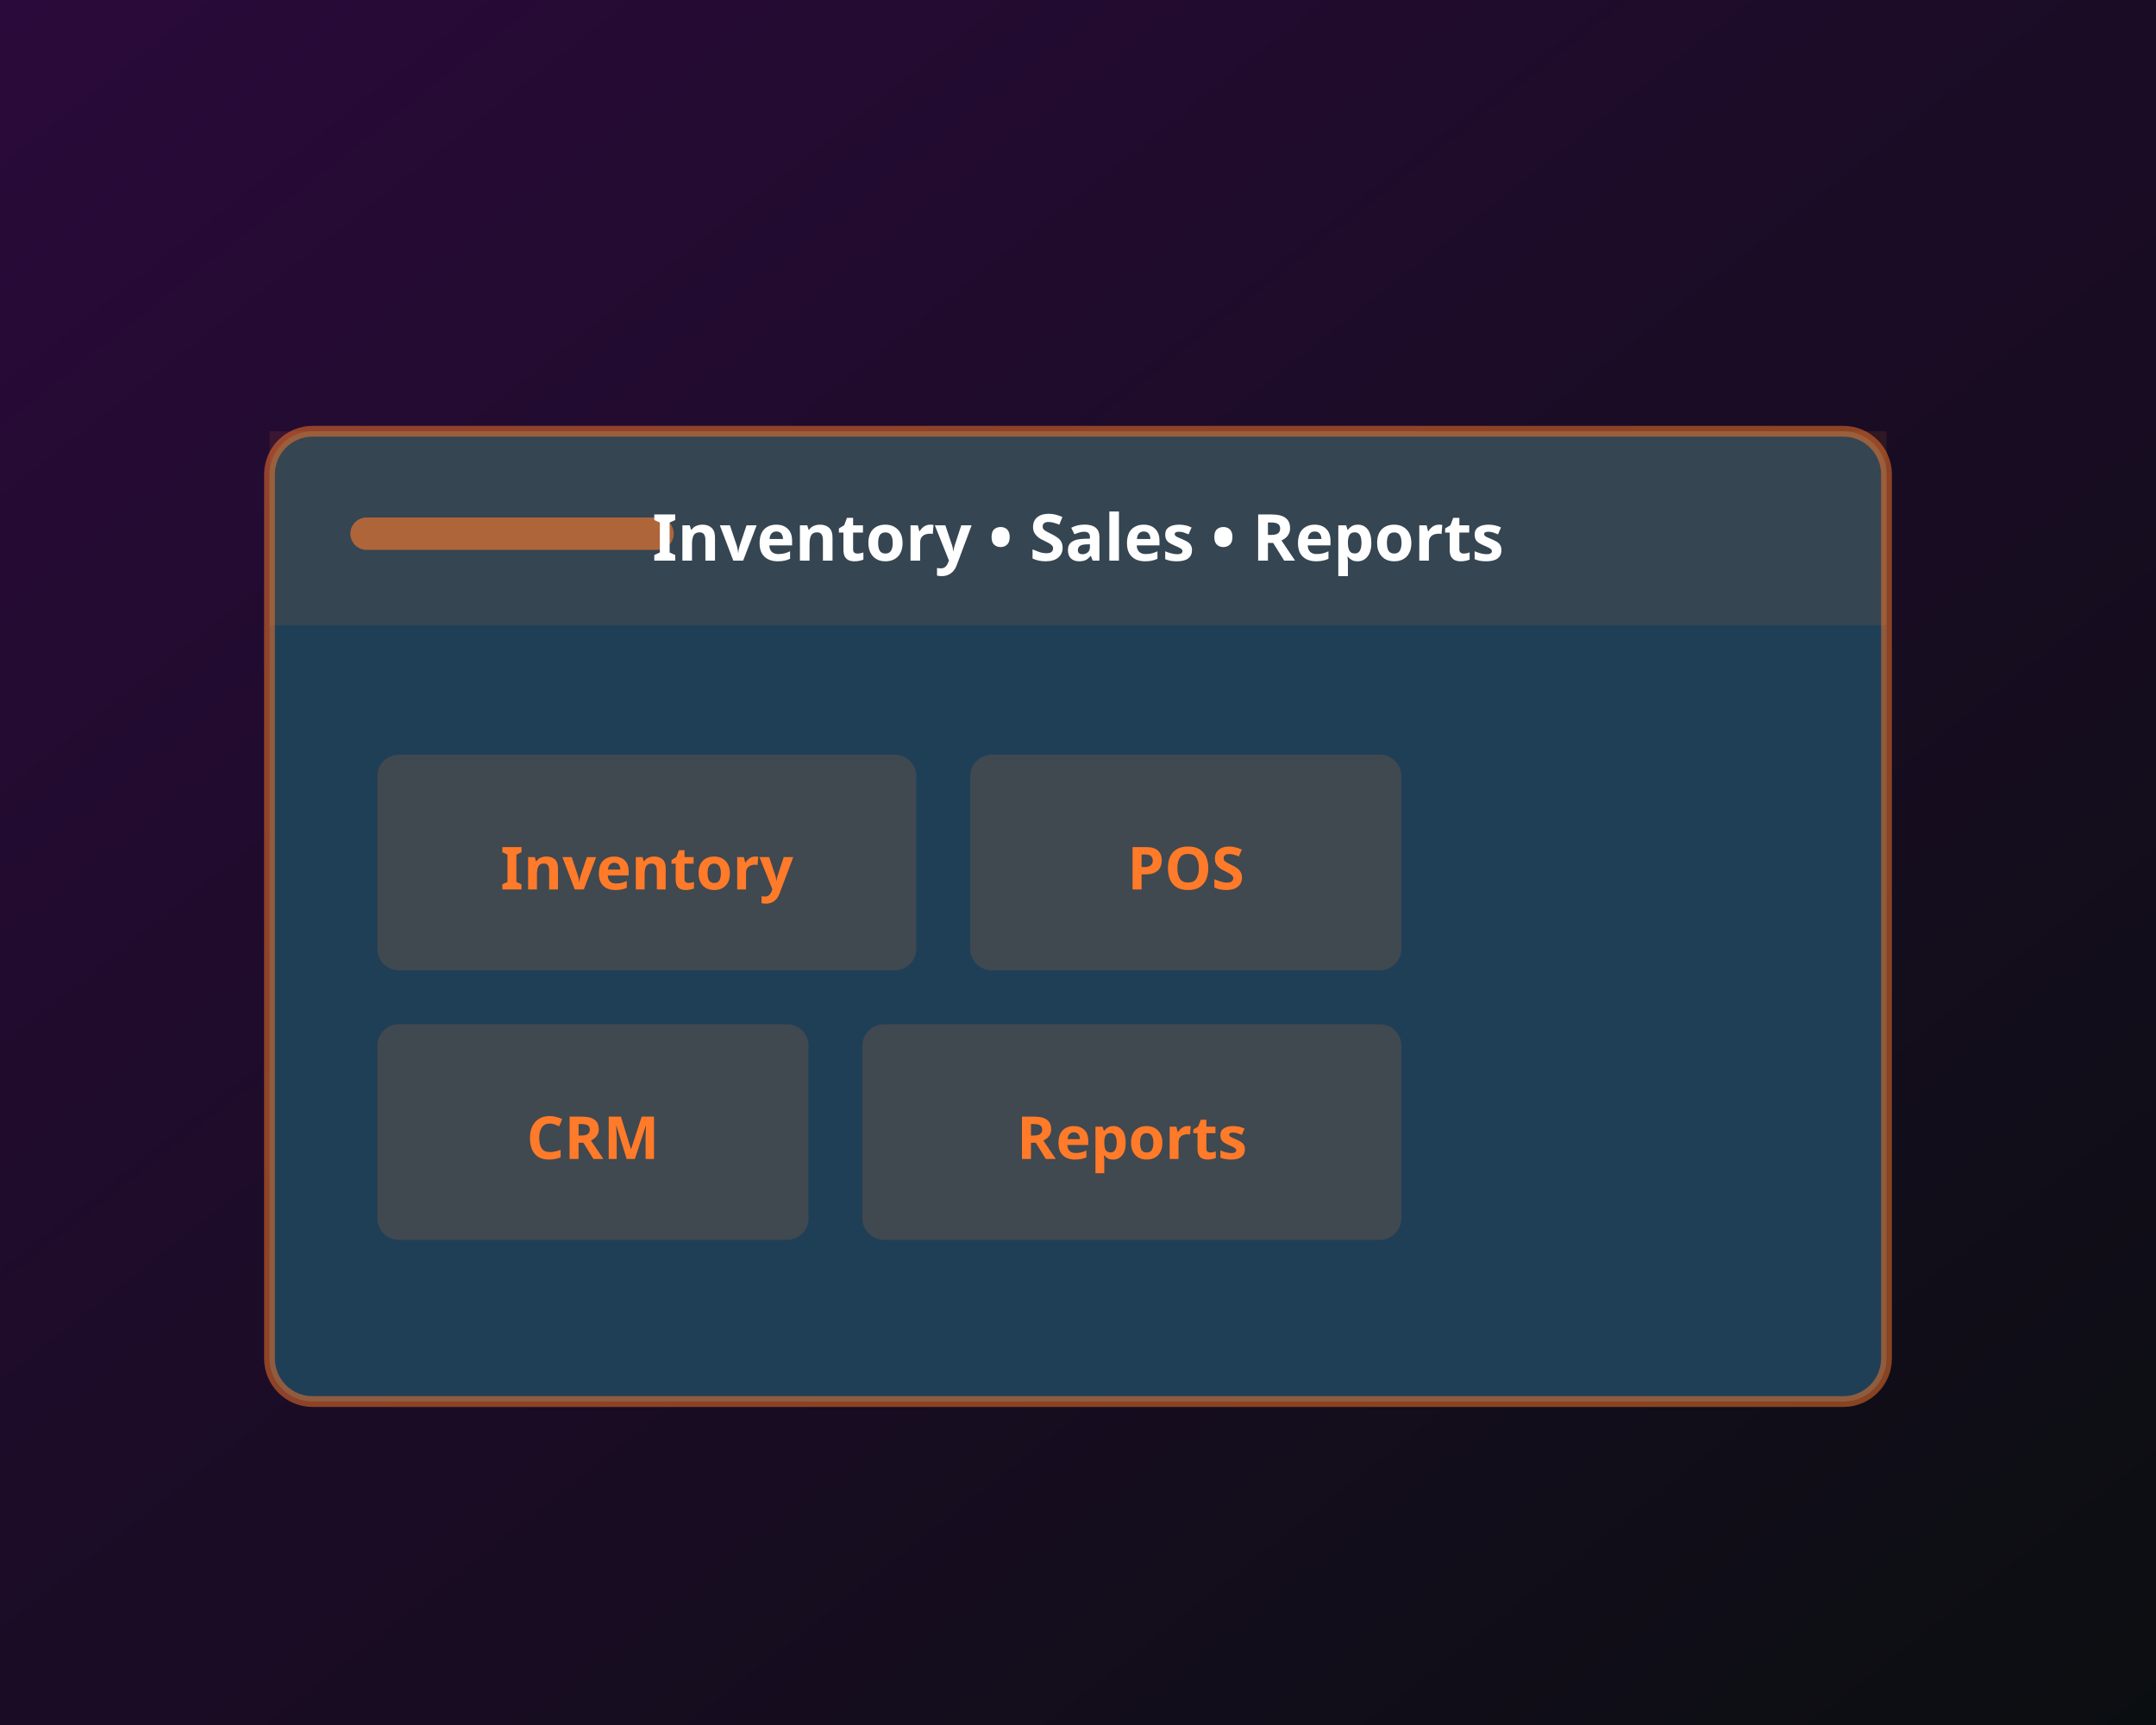
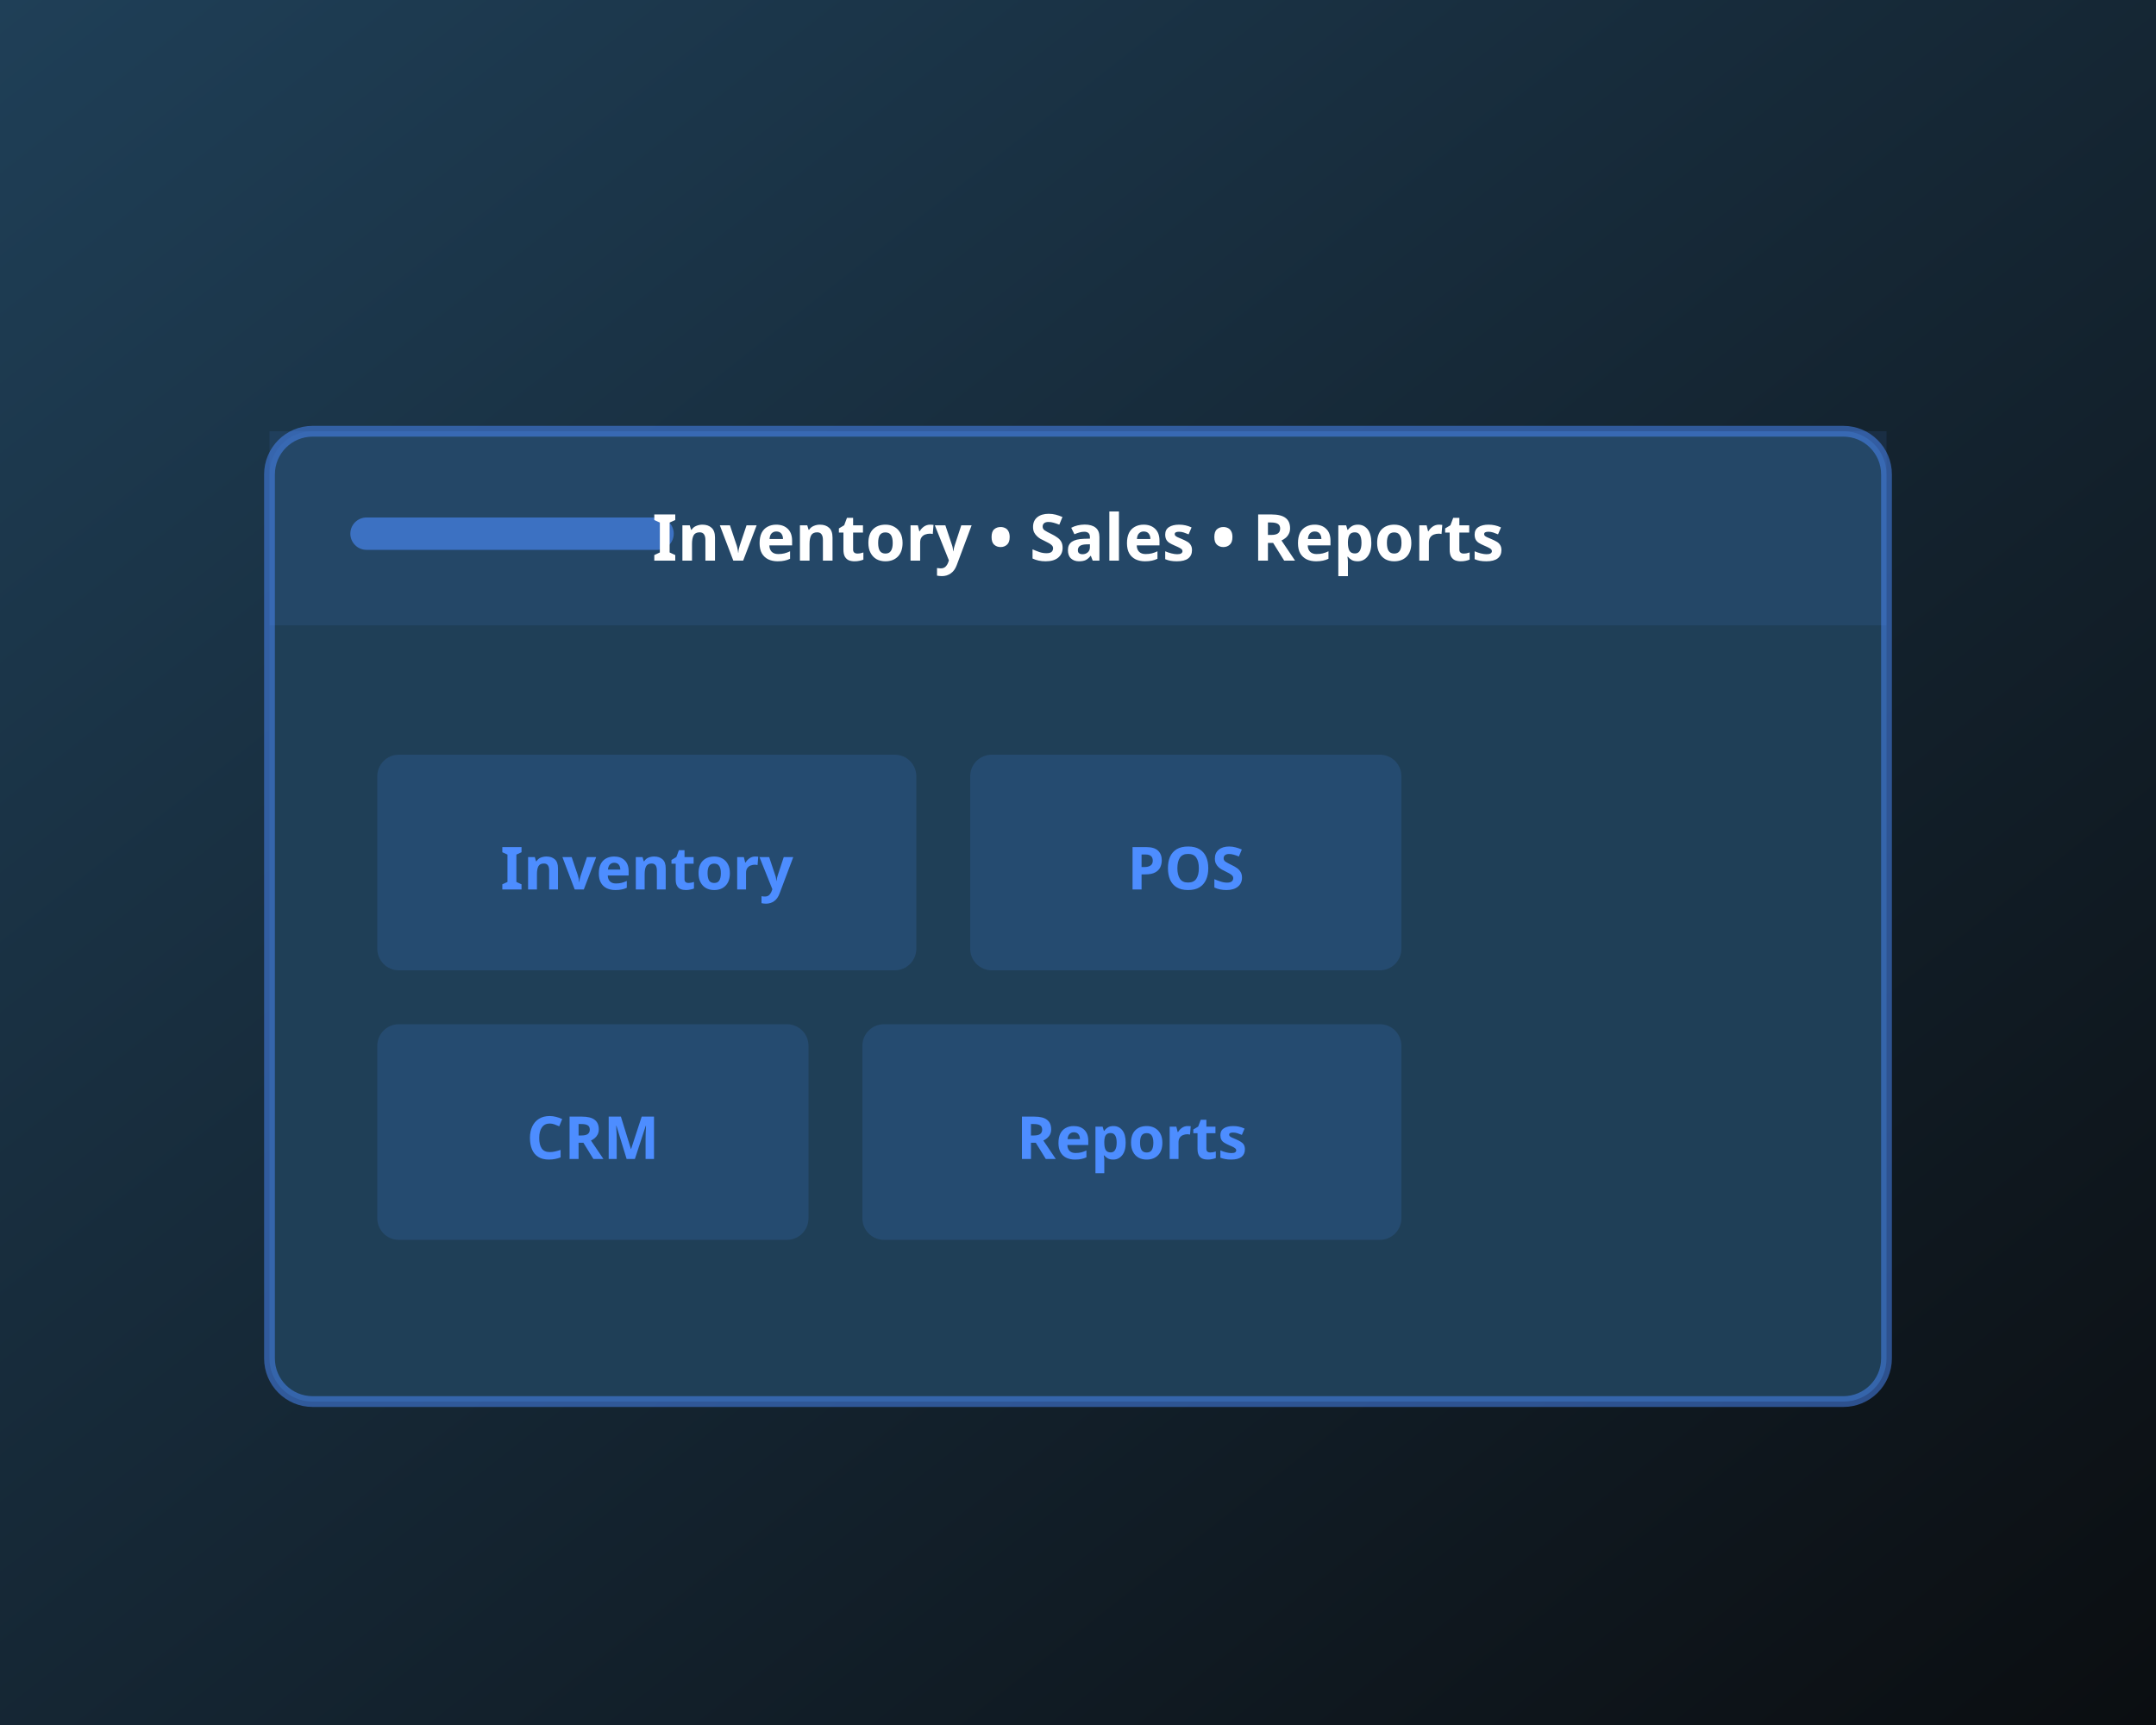
<svg xmlns="http://www.w3.org/2000/svg" width="400" height="320" viewBox="0 0 400 320">
  <defs>
    <linearGradient id="bg8" x1="0" y1="0" x2="1" y2="1">
-       <stop offset="0%" stop-color="#2a0a3a" />
+       <stop offset="0%" stop-color="#1f3f57" />
      <stop offset="100%" stop-color="#0b0e11" />
    </linearGradient>
  </defs>
  <rect width="400" height="320" fill="url(#bg8)" />
-   <rect x="50" y="80" width="300" height="180" rx="8" fill="#1f3f57" stroke="#ff7a29" stroke-opacity="0.5" stroke-width="2" />
-   <rect x="50" y="80" width="300" height="36" fill="#ff7a29" opacity="0.1" />
-   <rect x="65" y="96" width="60" height="6" rx="3" fill="#ff7a29" opacity="0.6" />
+   <rect x="50" y="80" width="300" height="180" rx="8" fill="#1f3f57" stroke="#4d8dff" stroke-opacity="0.5" stroke-width="2" />
+   <rect x="50" y="80" width="300" height="36" fill="#4d8dff" opacity="0.1" />
+   <rect x="65" y="96" width="60" height="6" rx="3" fill="#4d8dff" opacity="0.6" />
  <text x="200" y="104" text-anchor="middle" fill="#fff" font-family="sans-serif" font-size="12" font-weight="600">Inventory • Sales • Reports</text>
  <g transform="translate(70,140)">
-     <rect width="100" height="40" rx="4" fill="#ff7a29" opacity="0.15" />
-     <text x="50" y="25" text-anchor="middle" fill="#ff7a29" font-family="sans-serif" font-size="11" font-weight="600">Inventory</text>
+     <rect width="100" height="40" rx="4" fill="#4d8dff" opacity="0.15" />
+     <text x="50" y="25" text-anchor="middle" fill="#4d8dff" font-family="sans-serif" font-size="11" font-weight="600">Inventory</text>
  </g>
  <g transform="translate(180,140)">
-     <rect width="80" height="40" rx="4" fill="#ff7a29" opacity="0.15" />
-     <text x="40" y="25" text-anchor="middle" fill="#ff7a29" font-family="sans-serif" font-size="11" font-weight="600">POS</text>
+     <rect width="80" height="40" rx="4" fill="#4d8dff" opacity="0.15" />
+     <text x="40" y="25" text-anchor="middle" fill="#4d8dff" font-family="sans-serif" font-size="11" font-weight="600">POS</text>
  </g>
  <g transform="translate(70,190)">
-     <rect width="80" height="40" rx="4" fill="#ff7a29" opacity="0.15" />
-     <text x="40" y="25" text-anchor="middle" fill="#ff7a29" font-family="sans-serif" font-size="11" font-weight="600">CRM</text>
+     <rect width="80" height="40" rx="4" fill="#4d8dff" opacity="0.15" />
+     <text x="40" y="25" text-anchor="middle" fill="#4d8dff" font-family="sans-serif" font-size="11" font-weight="600">CRM</text>
  </g>
  <g transform="translate(160,190)">
-     <rect width="100" height="40" rx="4" fill="#ff7a29" opacity="0.15" />
-     <text x="50" y="25" text-anchor="middle" fill="#ff7a29" font-family="sans-serif" font-size="11" font-weight="600">Reports</text>
+     <rect width="100" height="40" rx="4" fill="#4d8dff" opacity="0.15" />
+     <text x="50" y="25" text-anchor="middle" fill="#4d8dff" font-family="sans-serif" font-size="11" font-weight="600">Reports</text>
  </g>
</svg>
